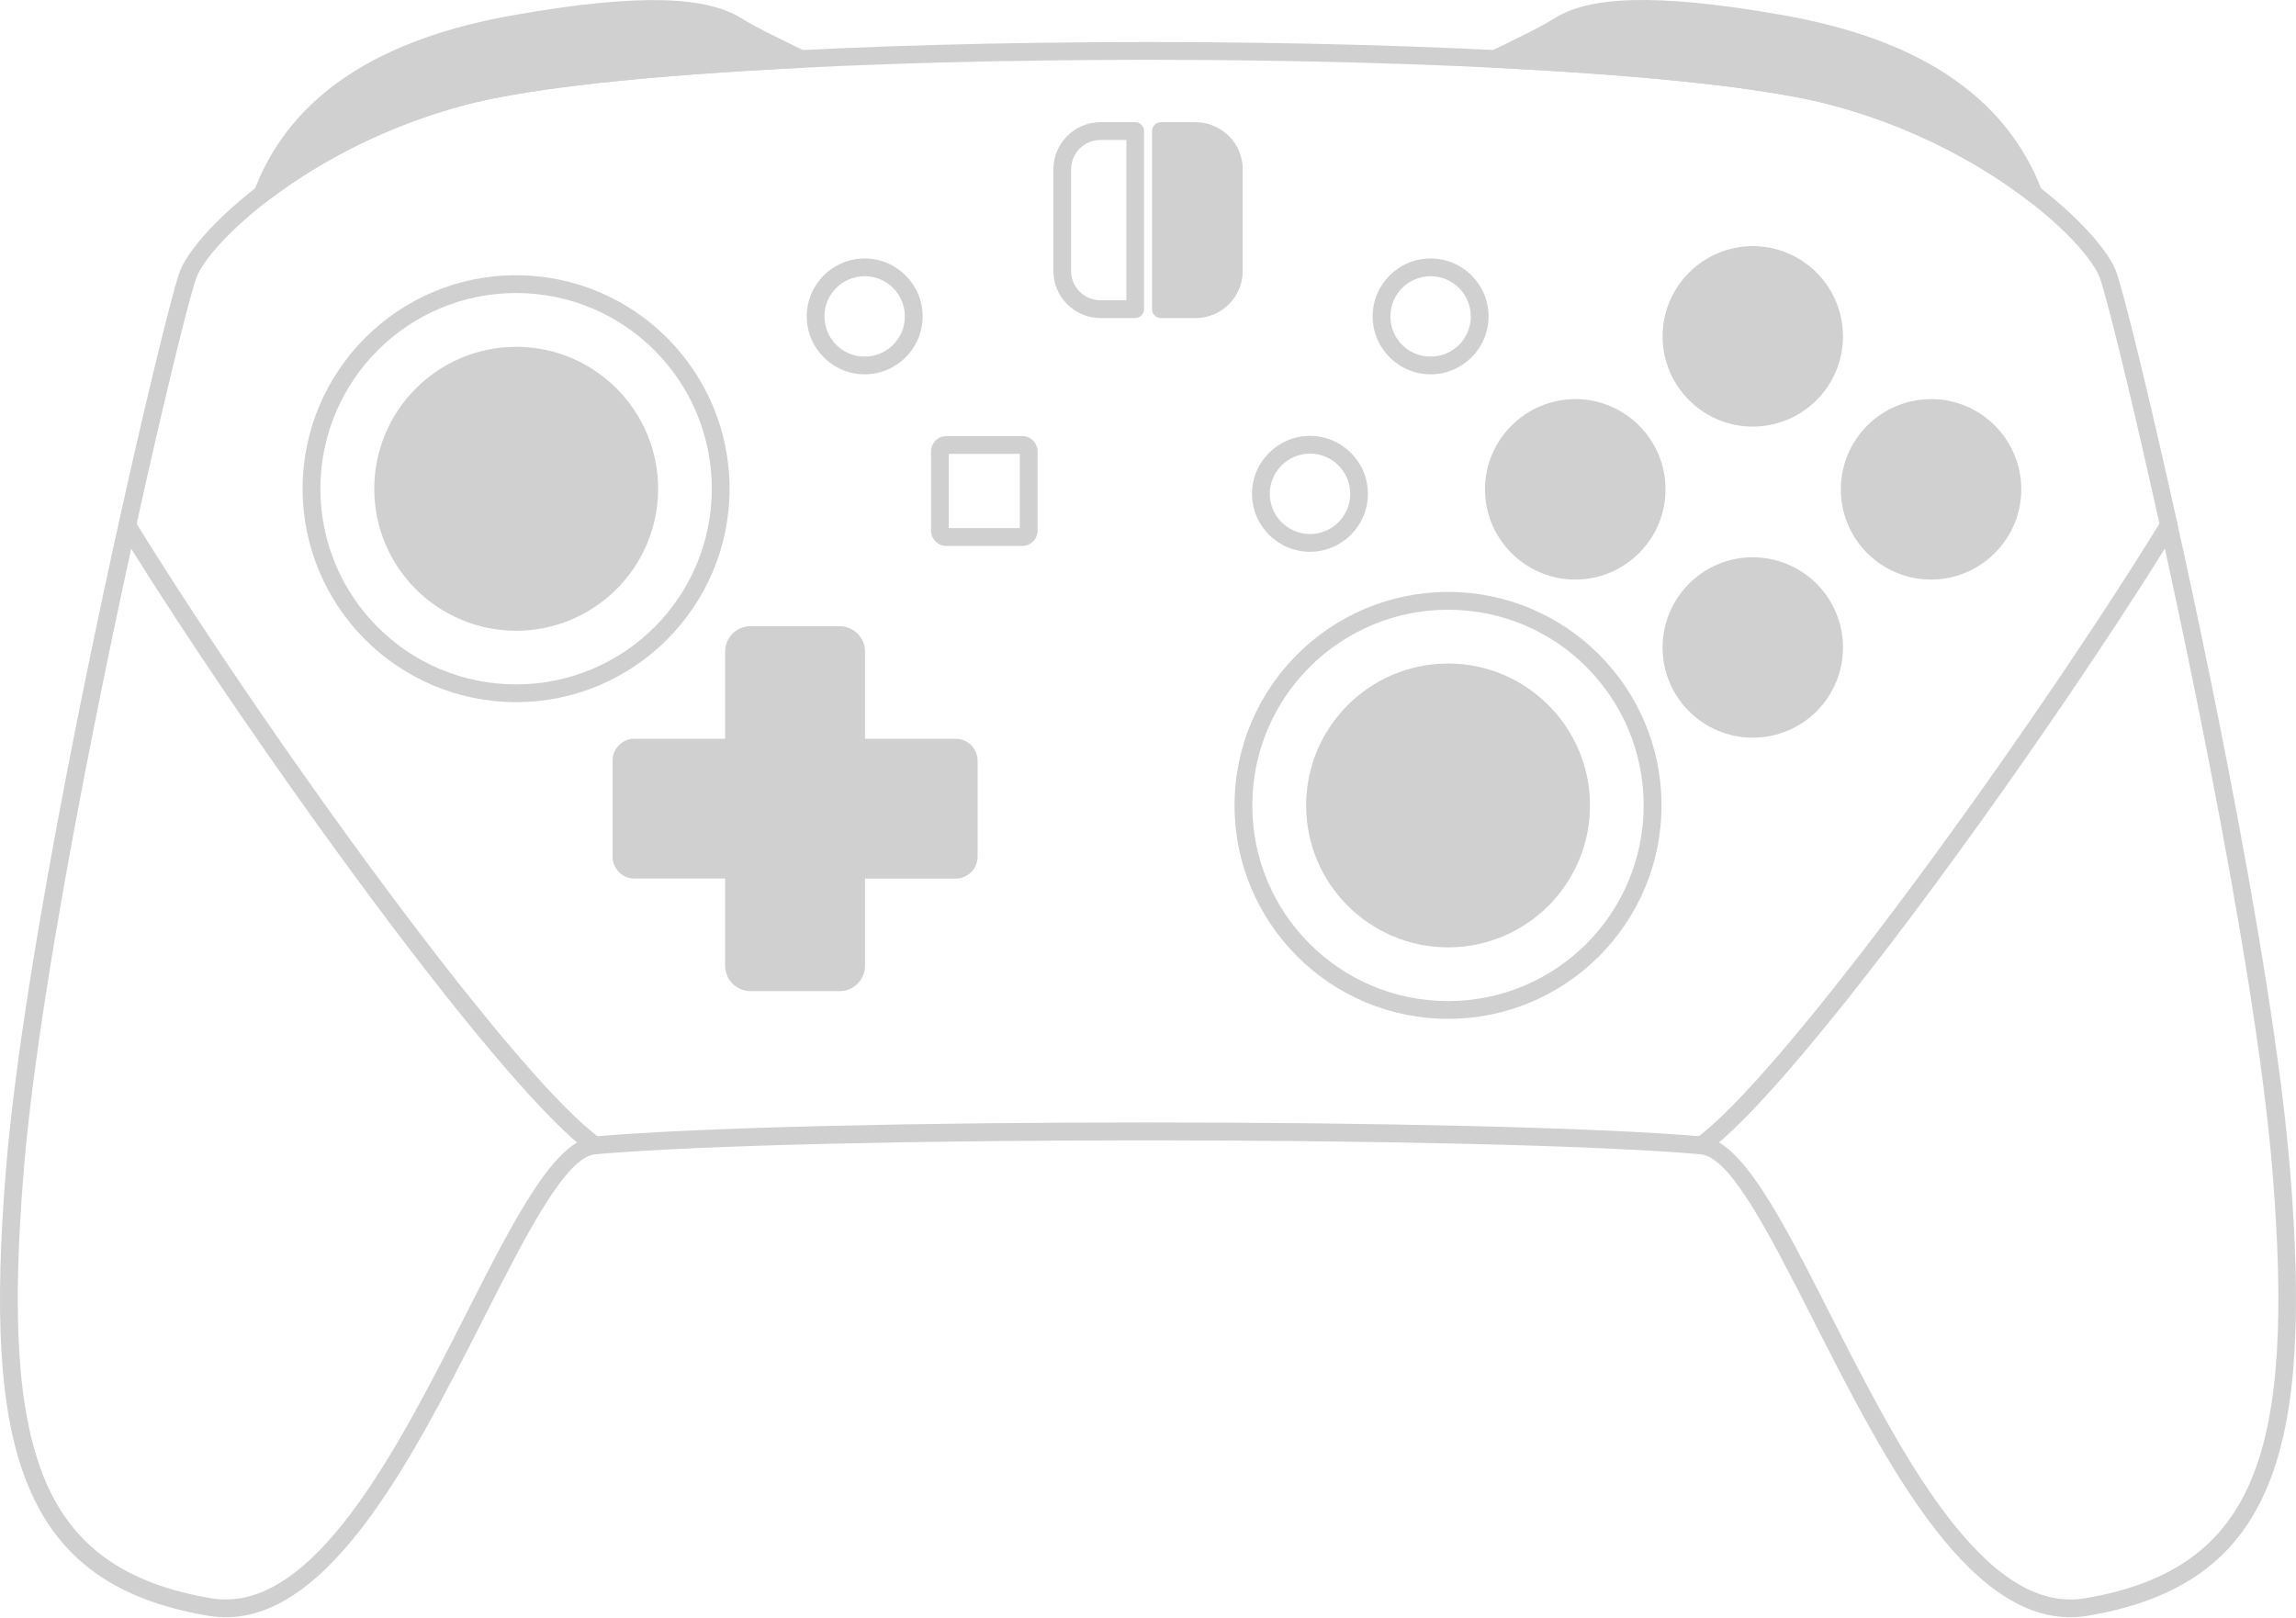
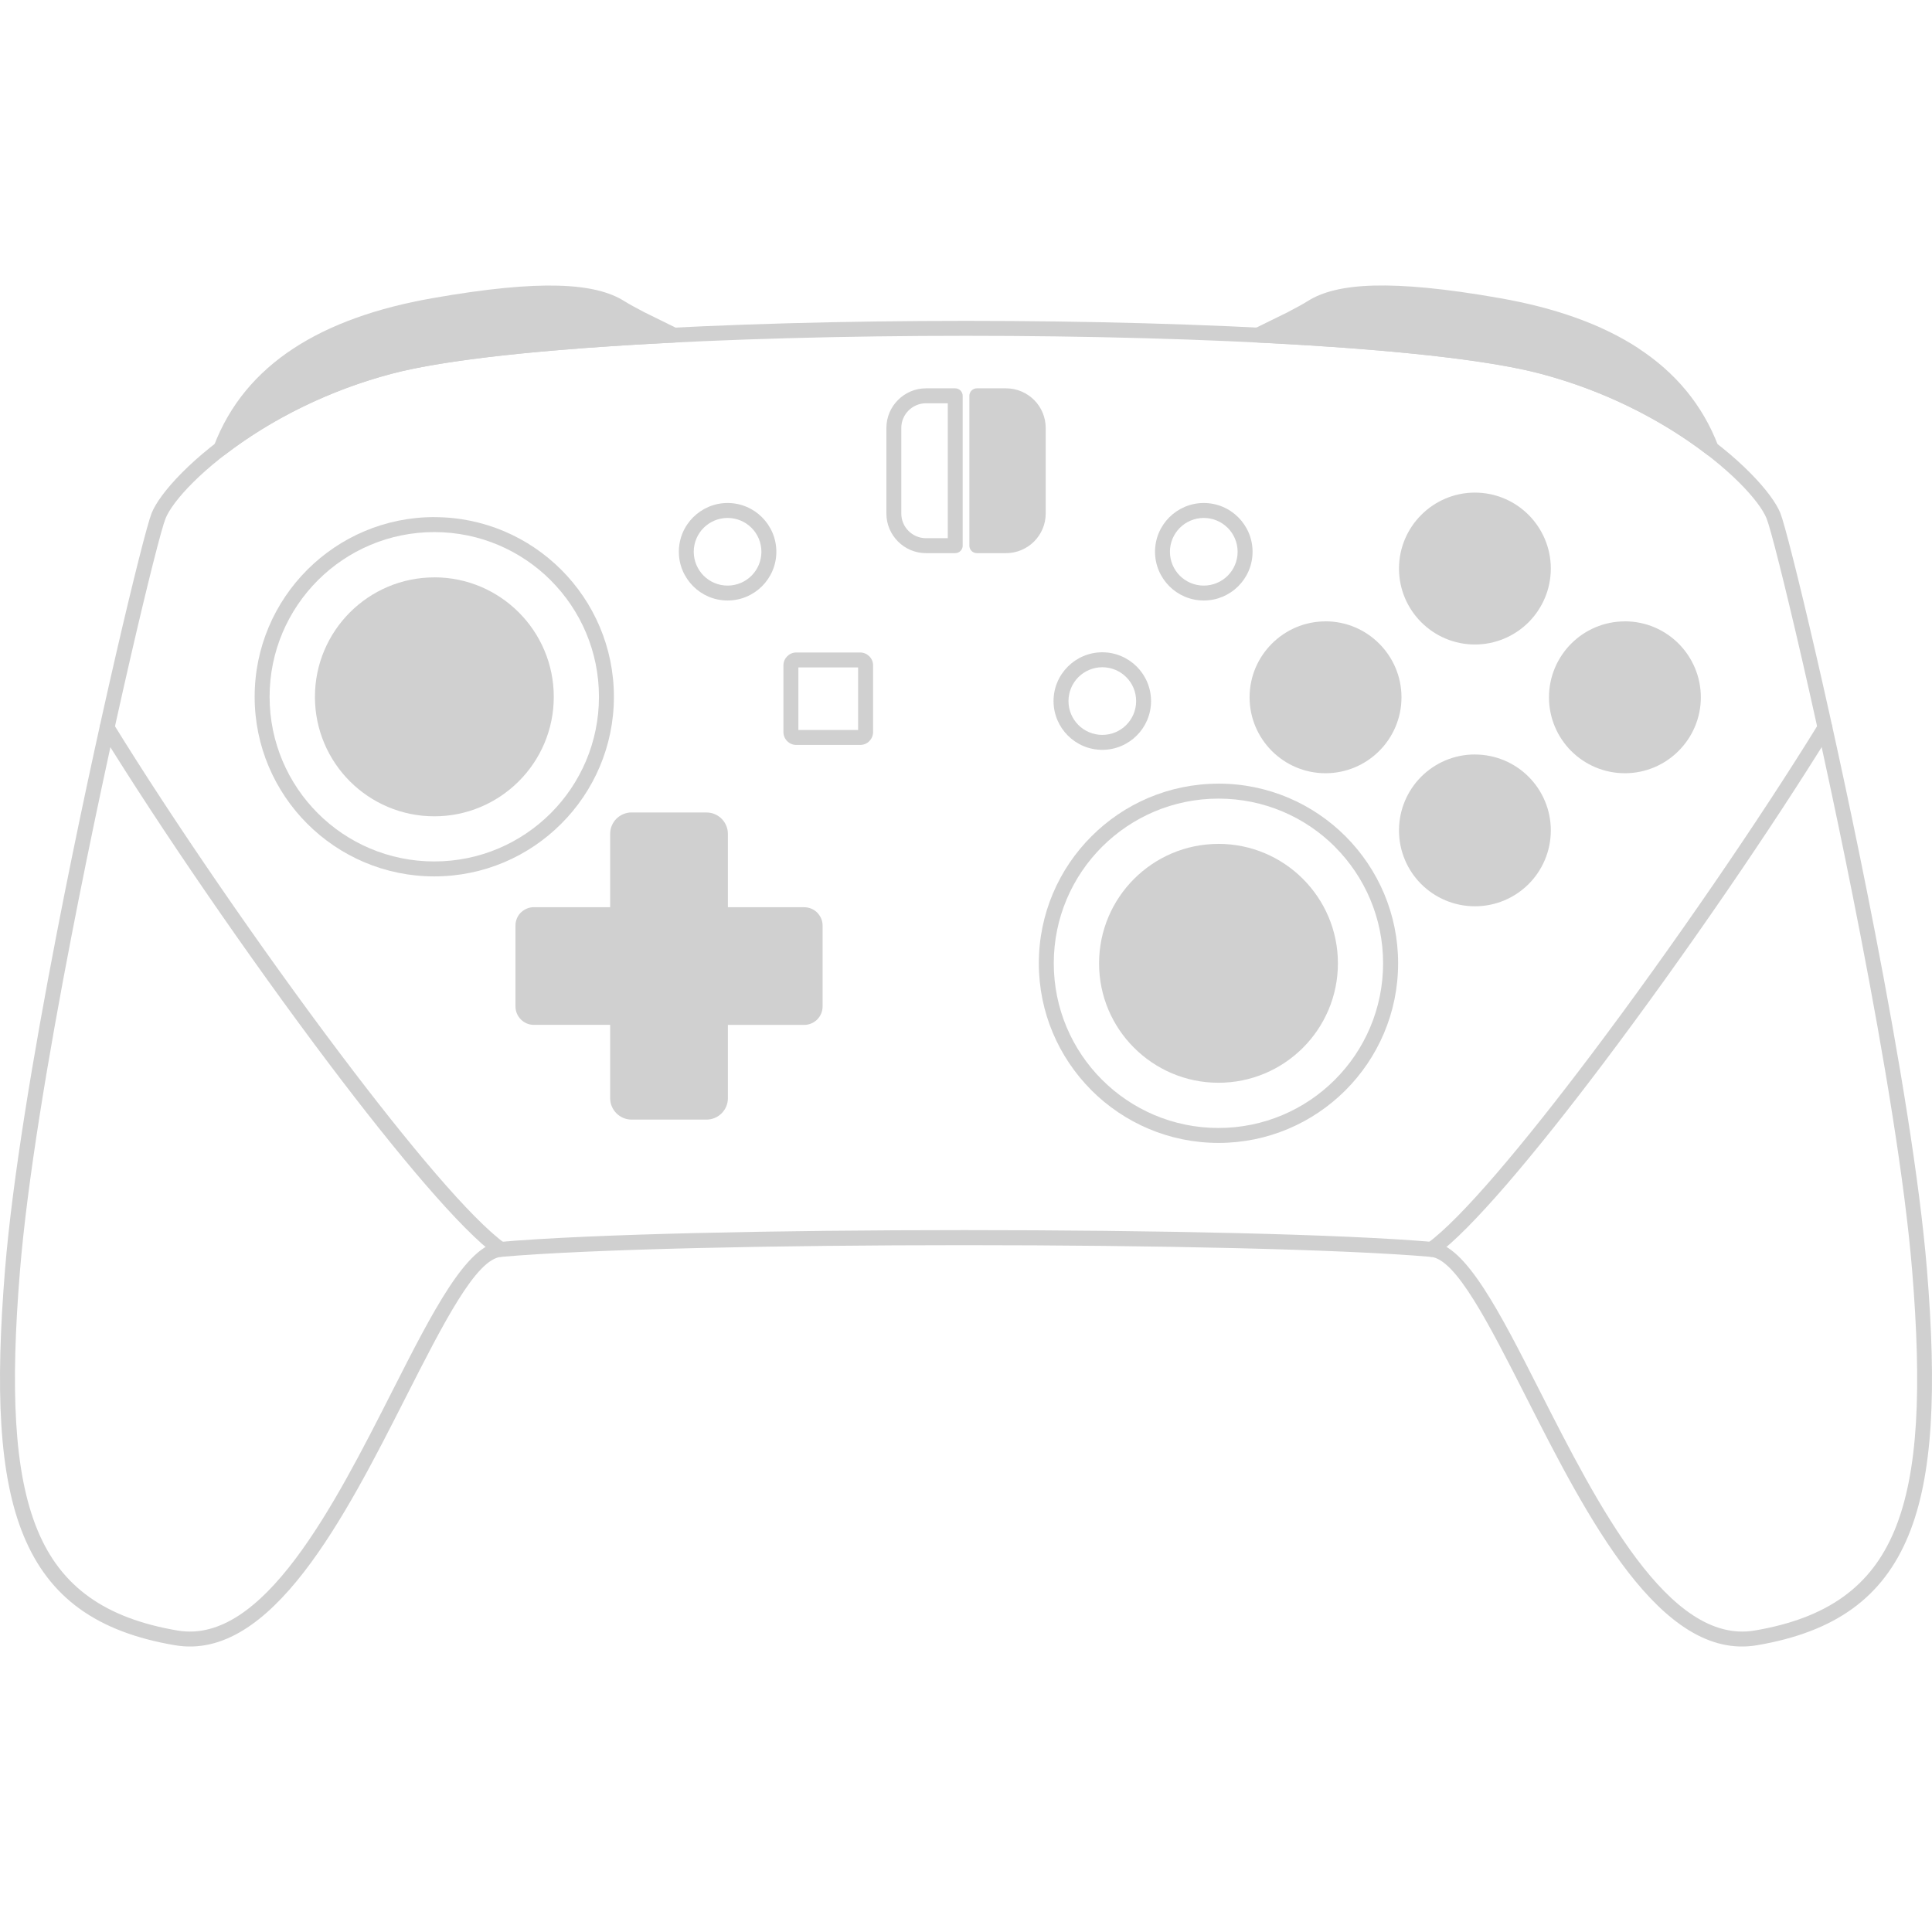
- <svg xmlns="http://www.w3.org/2000/svg" xml:space="preserve" version="1.1" style="image-rendering:optimizeQuality;shape-rendering:geometricPrecision;text-rendering:geometricPrecision" viewBox="0 0 505.46 356.083" x="0px" y="0px" fill-rule="evenodd" clip-rule="evenodd" id="svg56" fill="#D0D0D0" width="505.46" height="356.083">
+ <svg xmlns="http://www.w3.org/2000/svg" xml:space="preserve" version="1.1" style="image-rendering:optimizeQuality;shape-rendering:geometricPrecision;text-rendering:geometricPrecision" viewBox="0 0 505.46 505.46" x="0px" y="0px" fill-rule="evenodd" clip-rule="evenodd" id="svg56" fill="#d0d0d0" width="505.46" height="505.46">
  <defs id="defs4">
    <style type="text/css" id="style2">
   
  </style>
  </defs>
-   <g id="g50" transform="translate(0.00261486,0.00820179)">
+   <g id="g50" transform="translate(0.00277353,74.6968)">
    <g id="g48">
      <path class="fil0" d="m 102.47,23.08 c -14.3,3.78 -26.48,9.68 -36.02,15.84 -13.2,8.52 -21.31,17.44 -23.15,22.05 -2.07,5.16 -14.37,56.32 -24.58,109.11 -6.19,31.97 -11.61,64.51 -13.5,87.71 -2.49,30.56 -1.68,52.67 4.59,67.83 6.11,14.79 17.63,23.04 36.63,26.27 22.43,3.81 41.03,-32.78 56.24,-62.74 10.44,-20.56 19.38,-38.17 28.11,-38.93 23.84,-2.07 72.69,-3.09 121.49,-3.09 49.4,0 98.86,1.04 122.42,3.09 8.72,0.76 17.67,18.36 28.11,38.93 15.22,29.97 33.81,66.55 56.24,62.74 19,-3.22 30.52,-11.48 36.63,-26.27 6.27,-15.16 7.08,-37.27 4.59,-67.83 -1.89,-23.19 -7.31,-55.72 -13.5,-87.67 C 476.56,117.33 464.25,66.16 462.19,60.97 460.35,56.36 452.24,47.44 439.04,38.92 429.49,32.76 417.31,26.86 403.02,23.08 378.08,16.47 315.44,13.16 252.75,13.16 c -62.7,0 -125.34,3.31 -150.27,9.92 z M 64.34,35.64 c 9.83,-6.35 22.38,-12.42 37.13,-16.32 25.28,-6.7 88.32,-10.07 151.26,-10.07 62.94,0 125.98,3.36 151.26,10.07 14.76,3.9 27.3,9.97 37.13,16.32 13.91,8.98 22.58,18.72 24.66,23.89 2.11,5.29 14.55,56.87 24.8,109.86 6.21,32.08 11.65,64.75 13.56,88.1 2.54,31.16 1.66,53.81 -4.88,69.62 -6.68,16.16 -19.12,25.15 -39.59,28.63 -25.24,4.3 -44.54,-33.71 -60.35,-64.82 -9.91,-19.52 -18.41,-36.21 -24.97,-36.79 -23.38,-2.02 -72.72,-3.06 -122.09,-3.06 -48.77,0 -97.5,1.01 -121.16,3.06 -6.57,0.58 -15.06,17.28 -24.97,36.79 -15.8,31.12 -35.11,69.12 -60.35,64.82 C 25.31,352.27 12.87,343.27 6.19,327.11 -0.35,311.3 -1.22,288.64 1.31,257.49 3.21,234.14 8.66,201.45 14.87,169.36 25.13,116.38 37.56,64.82 39.67,59.54 41.74,54.36 50.42,44.63 64.33,35.65 Z" id="path6" />
      <path class="fil0" d="M 55.96,41.95 C 60.04,31.22 67.1,22.8 76.81,16.45 86.41,10.16 98.61,5.87 113.1,3.32 c 14.4,-2.54 25.03,-3.5 32.94,-3.28 8.17,0.22 13.53,1.71 17.15,3.96 1.39,0.87 3.32,1.92 5.46,3.03 l 8.51,4.19 c 0.97,0.46 1.39,1.62 0.93,2.59 -0.32,0.67 -0.97,1.08 -1.67,1.12 -16.7,0.83 -32.05,1.96 -45.01,3.39 -12.06,1.34 -21.99,2.93 -28.94,4.77 -8.46,2.23 -16.17,5.21 -23.02,8.53 -8.04,3.9 -14.93,8.3 -20.48,12.57 -0.84,0.66 -2.07,0.5 -2.73,-0.35 -0.43,-0.55 -0.51,-1.27 -0.29,-1.88 z" id="path8" />
      <path class="fil0" d="m 428.65,16.44 c 9.71,6.36 16.77,14.78 20.87,25.5 0.22,0.61 0.14,1.33 -0.29,1.88 -0.66,0.85 -1.89,1.01 -2.73,0.35 -5.55,-4.27 -12.42,-8.66 -20.45,-12.56 -6.85,-3.33 -14.58,-6.3 -23.04,-8.54 -6.95,-1.84 -16.88,-3.43 -28.94,-4.77 -12.97,-1.43 -28.32,-2.56 -45.02,-3.39 -0.7,-0.04 -1.36,-0.44 -1.67,-1.12 -0.45,-0.97 -0.04,-2.13 0.93,-2.59 l 8.51,-4.18 c 2.14,-1.11 4.08,-2.17 5.47,-3.04 3.62,-2.26 8.98,-3.74 17.12,-3.96 7.93,-0.21 18.57,0.74 32.97,3.28 14.5,2.55 26.69,6.84 36.29,13.13 z" id="path10" />
      <path class="fil0" d="m 26.35,116.7 c -0.56,-0.92 -0.27,-2.13 0.64,-2.69 0.92,-0.56 2.13,-0.27 2.68,0.64 15.24,24.76 38.36,58.51 59.46,86.5 17.77,23.57 34.1,43.03 42.96,49.44 0.86,0.63 1.06,1.85 0.43,2.72 -0.63,0.87 -1.86,1.06 -2.72,0.44 -9.21,-6.66 -25.81,-26.41 -43.79,-50.24 C 64.83,175.41 41.62,141.54 26.34,116.7 Z" id="path12" />
      <path class="fil0" d="m 475.79,114.66 c 0.56,-0.92 1.76,-1.2 2.68,-0.64 0.92,0.56 1.2,1.77 0.64,2.69 -15.28,24.84 -38.48,58.72 -59.66,86.81 -17.97,23.83 -34.57,43.56 -43.8,50.24 -0.86,0.63 -2.08,0.42 -2.71,-0.44 -0.63,-0.87 -0.42,-2.08 0.44,-2.71 8.86,-6.41 25.18,-25.86 42.95,-49.43 21.1,-27.99 44.21,-61.74 59.45,-86.51 z" id="path14" />
      <path class="fil0" d="m 113.62,76.35 c 8.62,0 16.44,3.5 22.1,9.16 5.65,5.65 9.16,13.48 9.16,22.1 0,8.62 -3.5,16.45 -9.16,22.1 l -0.1,0.1 c -5.65,5.59 -13.42,9.06 -21.99,9.06 -8.62,0 -16.44,-3.51 -22.09,-9.15 -5.65,-5.65 -9.15,-13.48 -9.15,-22.1 0,-8.61 3.5,-16.44 9.15,-22.1 5.65,-5.65 13.47,-9.16 22.09,-9.16 z" id="path16" />
      <path class="fil0" d="m 113.62,60.6 c 12.97,0 24.72,5.27 33.22,13.77 8.5,8.5 13.77,20.26 13.77,33.23 0,12.97 -5.28,24.73 -13.78,33.22 -8.5,8.51 -20.24,13.77 -33.22,13.77 -12.96,0 -24.72,-5.27 -33.22,-13.77 -8.51,-8.51 -13.77,-20.26 -13.77,-33.22 0,-12.97 5.27,-24.73 13.77,-33.23 l 0.1,-0.1 c 8.49,-8.44 20.21,-13.68 33.12,-13.68 z m 30.47,16.53 c -7.79,-7.79 -18.57,-12.62 -30.47,-12.62 -11.86,0 -22.61,4.8 -30.39,12.54 l -0.08,0.08 c -7.79,7.79 -12.62,18.57 -12.62,30.47 0,11.9 4.83,22.68 12.61,30.47 7.79,7.79 18.57,12.61 30.47,12.61 11.9,0 22.67,-4.82 30.47,-12.61 7.79,-7.79 12.62,-18.56 12.62,-30.47 0,-11.9 -4.83,-22.68 -12.62,-30.47 z" id="path18" />
      <path class="fil0" d="m 318.77,146.08 c 8.61,0 16.44,3.5 22.1,9.16 5.66,5.66 9.16,13.47 9.16,22.1 0,8.62 -3.5,16.44 -9.15,22.09 l -0.1,0.1 c -5.65,5.59 -13.42,9.05 -22,9.05 -8.61,0 -16.42,-3.5 -22.08,-9.15 -5.67,-5.66 -9.16,-13.47 -9.16,-22.08 0,-8.63 3.5,-16.45 9.15,-22.1 5.65,-5.65 13.46,-9.16 22.09,-9.16 z" id="path20" />
      <path class="fil0" d="m 318.79,130.32 c 12.97,0 24.72,5.27 33.22,13.77 l 0.1,0.1 c 8.44,8.5 13.67,20.2 13.67,33.13 0,12.97 -5.27,24.73 -13.77,33.23 l -0.1,0.1 c -8.49,8.44 -20.2,13.67 -33.12,13.67 -12.97,0 -24.73,-5.27 -33.24,-13.77 l -0.09,-0.1 c -8.45,-8.5 -13.68,-20.22 -13.68,-33.13 0,-12.96 5.27,-24.72 13.78,-33.22 8.5,-8.51 20.26,-13.77 33.23,-13.77 z m 30.47,16.53 c -7.79,-7.79 -18.57,-12.61 -30.47,-12.61 -11.9,0 -22.68,4.83 -30.47,12.61 -7.8,7.79 -12.63,18.57 -12.63,30.47 0,11.86 4.79,22.61 12.54,30.39 l 0.08,0.08 c 7.79,7.79 18.57,12.62 30.47,12.62 11.86,0 22.6,-4.8 30.38,-12.54 l 0.08,-0.08 c 7.79,-7.79 12.61,-18.57 12.61,-30.47 0,-11.86 -4.79,-22.61 -12.53,-30.39 l -0.08,-0.08 z" id="path22" />
      <path class="fil0" d="m 165.23,137.87 h 19.62 c 1.53,0 2.93,0.63 3.94,1.64 l 0.1,0.11 c 0.95,0.99 1.54,2.35 1.54,3.83 v 19.21 h 19.99 c 1.31,0 2.53,0.55 3.38,1.4 l 0.15,0.17 c 0.77,0.85 1.26,1.98 1.26,3.2 v 21.22 c 0,1.3 -0.55,2.5 -1.4,3.37 -0.89,0.88 -2.1,1.42 -3.39,1.42 h -19.99 v 19.21 c 0,1.52 -0.63,2.92 -1.64,3.93 -1.02,1.01 -2.42,1.64 -3.95,1.64 h -19.62 c -1.53,0 -2.94,-0.64 -3.94,-1.64 -1.01,-1.01 -1.65,-2.41 -1.65,-3.94 v -19.21 h -19.99 c -1.31,0 -2.5,-0.54 -3.36,-1.4 -0.88,-0.89 -1.42,-2.09 -1.42,-3.39 v -21.22 c 0,-1.31 0.55,-2.52 1.4,-3.37 l 0.19,-0.16 c 0.85,-0.76 1.97,-1.24 3.19,-1.24 h 19.99 v -19.21 c 0,-1.53 0.63,-2.93 1.64,-3.94 l 0.13,-0.12 c 1,-0.93 2.35,-1.52 3.82,-1.52 z" id="path24" />
      <path class="fil0" d="m 385.86,54.18 c 5.48,0 10.45,2.23 14.04,5.82 l 0.1,0.1 c 3.53,3.58 5.73,8.53 5.73,13.94 0,5.48 -2.23,10.45 -5.81,14.05 l -0.1,0.1 c -3.59,3.54 -8.53,5.73 -13.95,5.73 -5.47,0 -10.45,-2.23 -14.04,-5.83 -3.59,-3.59 -5.82,-8.56 -5.82,-14.04 0,-5.47 2.23,-10.45 5.83,-14.04 3.59,-3.59 8.56,-5.83 14.04,-5.83 z" id="path26" />
      <path class="fil0" d="m 425.11,87.86 c 5.48,0 10.45,2.23 14.04,5.82 l 0.1,0.1 c 3.53,3.59 5.73,8.53 5.73,13.95 0,5.47 -2.23,10.45 -5.83,14.04 -3.58,3.59 -8.56,5.83 -14.04,5.83 -5.48,0 -10.45,-2.23 -14.04,-5.81 -3.59,-3.59 -5.82,-8.57 -5.82,-14.05 0,-5.48 2.23,-10.45 5.82,-14.05 3.59,-3.59 8.56,-5.82 14.04,-5.82 z" id="path28" />
      <path class="fil0" d="m 385.86,122.7 c 5.48,0 10.46,2.23 14.05,5.81 l 0.1,0.1 c 3.53,3.59 5.72,8.52 5.72,13.95 0,5.48 -2.23,10.45 -5.81,14.04 -3.59,3.59 -8.57,5.81 -14.05,5.81 -5.48,0 -10.45,-2.23 -14.05,-5.81 -3.59,-3.59 -5.81,-8.56 -5.81,-14.04 0,-5.48 2.23,-10.45 5.81,-14.05 3.59,-3.59 8.57,-5.82 14.05,-5.82 z" id="path30" />
      <circle class="fil1" cx="346.79" cy="107.73" r="17.91" id="circle32" />
      <path class="fil0" d="m 346.79,87.86 c 5.47,0 10.45,2.23 14.04,5.83 3.59,3.59 5.83,8.56 5.83,14.04 0,5.48 -2.23,10.45 -5.82,14.04 l -0.1,0.1 c -3.59,3.54 -8.53,5.73 -13.95,5.73 -5.48,0 -10.45,-2.23 -14.04,-5.82 l -0.1,-0.1 c -3.54,-3.59 -5.73,-8.53 -5.73,-13.94 0,-5.47 2.23,-10.45 5.83,-14.04 3.59,-3.59 8.56,-5.83 14.04,-5.83 z" id="path34" />
      <path class="fil0" d="m 288.39,95.96 c 3.51,0 6.71,1.44 9.01,3.74 2.3,2.3 3.74,5.5 3.74,9.02 0,3.52 -1.43,6.72 -3.74,9.02 -2.3,2.3 -5.5,3.74 -9.01,3.74 -3.52,0 -6.72,-1.43 -9.02,-3.74 -2.3,-2.3 -3.74,-5.5 -3.74,-9.02 0,-3.52 1.43,-6.72 3.74,-9.02 2.3,-2.3 5.5,-3.74 9.02,-3.74 z m 6.26,6.5 c -1.59,-1.59 -3.81,-2.59 -6.26,-2.59 -2.44,0 -4.66,1 -6.26,2.59 -1.59,1.59 -2.59,3.81 -2.59,6.26 0,2.45 1,4.67 2.59,6.26 1.59,1.59 3.81,2.59 6.26,2.59 2.44,0 4.66,-0.99 6.26,-2.59 1.59,-1.59 2.59,-3.81 2.59,-6.26 0,-2.45 -0.99,-4.67 -2.59,-6.26 z" id="path36" />
      <path class="fil0" d="m 314.93,56.9 c 3.52,0 6.72,1.43 9.03,3.74 2.3,2.3 3.74,5.5 3.74,9.02 0,3.51 -1.43,6.71 -3.74,9.01 l -0.1,0.1 c -2.3,2.25 -5.46,3.64 -8.93,3.64 -3.51,0 -6.71,-1.43 -9.01,-3.74 -2.3,-2.3 -3.74,-5.5 -3.74,-9.01 0,-3.52 1.43,-6.72 3.74,-9.02 2.3,-2.3 5.5,-3.74 9.01,-3.74 z m 6.26,6.5 c -1.59,-1.59 -3.81,-2.59 -6.26,-2.59 -2.44,0 -4.66,1 -6.26,2.59 -1.59,1.59 -2.59,3.81 -2.59,6.26 0,2.44 0.99,4.66 2.59,6.26 1.59,1.59 3.81,2.59 6.26,2.59 2.41,0 4.59,-0.96 6.19,-2.51 l 0.08,-0.08 c 1.59,-1.59 2.59,-3.82 2.59,-6.26 0,-2.44 -1,-4.66 -2.59,-6.26 z" id="path38" />
      <path class="fil0" d="m 190.35,56.9 c 3.52,0 6.72,1.43 9.02,3.74 2.3,2.3 3.74,5.5 3.74,9.02 0,3.51 -1.43,6.71 -3.74,9.01 -2.3,2.3 -5.5,3.74 -9.02,3.74 -3.51,0 -6.71,-1.43 -9.01,-3.74 -2.3,-2.3 -3.74,-5.5 -3.74,-9.01 0,-3.52 1.43,-6.72 3.74,-9.02 2.3,-2.3 5.5,-3.74 9.01,-3.74 z m 6.26,6.5 c -1.59,-1.59 -3.81,-2.59 -6.26,-2.59 -2.45,0 -4.66,1 -6.26,2.59 -1.59,1.59 -2.59,3.81 -2.59,6.26 0,2.44 1,4.66 2.59,6.26 1.59,1.59 3.81,2.59 6.26,2.59 2.45,0 4.67,-1 6.26,-2.59 1.59,-1.59 2.59,-3.82 2.59,-6.26 0,-2.45 -0.99,-4.66 -2.59,-6.26 z" id="path40" />
      <path class="fil0" d="m 208.33,96.01 h 16.72 c 0.92,0 1.77,0.39 2.38,0.99 0.6,0.6 0.99,1.44 0.99,2.38 v 17.45 c 0,0.92 -0.39,1.77 -0.99,2.38 -0.6,0.61 -1.46,0.99 -2.38,0.99 h -16.72 c -0.93,0 -1.77,-0.38 -2.38,-0.99 -0.6,-0.6 -0.99,-1.46 -0.99,-2.38 V 99.38 c 0,-0.93 0.39,-1.77 0.99,-2.38 0.6,-0.6 1.44,-0.99 2.38,-0.99 z m 16.17,3.91 h -15.63 v 16.36 h 15.63 z" id="path42" />
      <path class="fil0" d="m 242.26,26.9 h 7.65 c 1.07,0 1.95,0.88 1.95,1.96 v 39.21 c 0,1.07 -0.88,1.95 -1.95,1.95 h -7.65 c -2.85,0 -5.44,-1.16 -7.32,-3.04 -1.87,-1.87 -3.04,-4.47 -3.04,-7.31 V 37.26 c 0,-2.85 1.17,-5.44 3.04,-7.31 1.88,-1.89 4.47,-3.05 7.32,-3.05 z m 5.7,3.91 h -5.7 c -1.78,0 -3.4,0.73 -4.56,1.89 -1.17,1.16 -1.9,2.78 -1.9,4.56 v 22.41 c 0,1.77 0.73,3.39 1.9,4.55 1.16,1.16 2.78,1.89 4.56,1.89 h 5.7 z" id="path44" />
      <path class="fil0" d="m 255.56,26.9 h 7.66 c 2.85,0 5.44,1.18 7.32,3.04 1.87,1.87 3.04,4.47 3.04,7.32 v 22.41 c 0,2.84 -1.18,5.44 -3.04,7.31 l -0.11,0.1 c -1.87,1.81 -4.42,2.94 -7.21,2.94 h -7.66 c -1.07,0 -1.95,-0.88 -1.95,-1.95 V 28.86 c 0,-1.08 0.88,-1.96 1.95,-1.96 z" id="path46" />
    </g>
  </g>
</svg>
